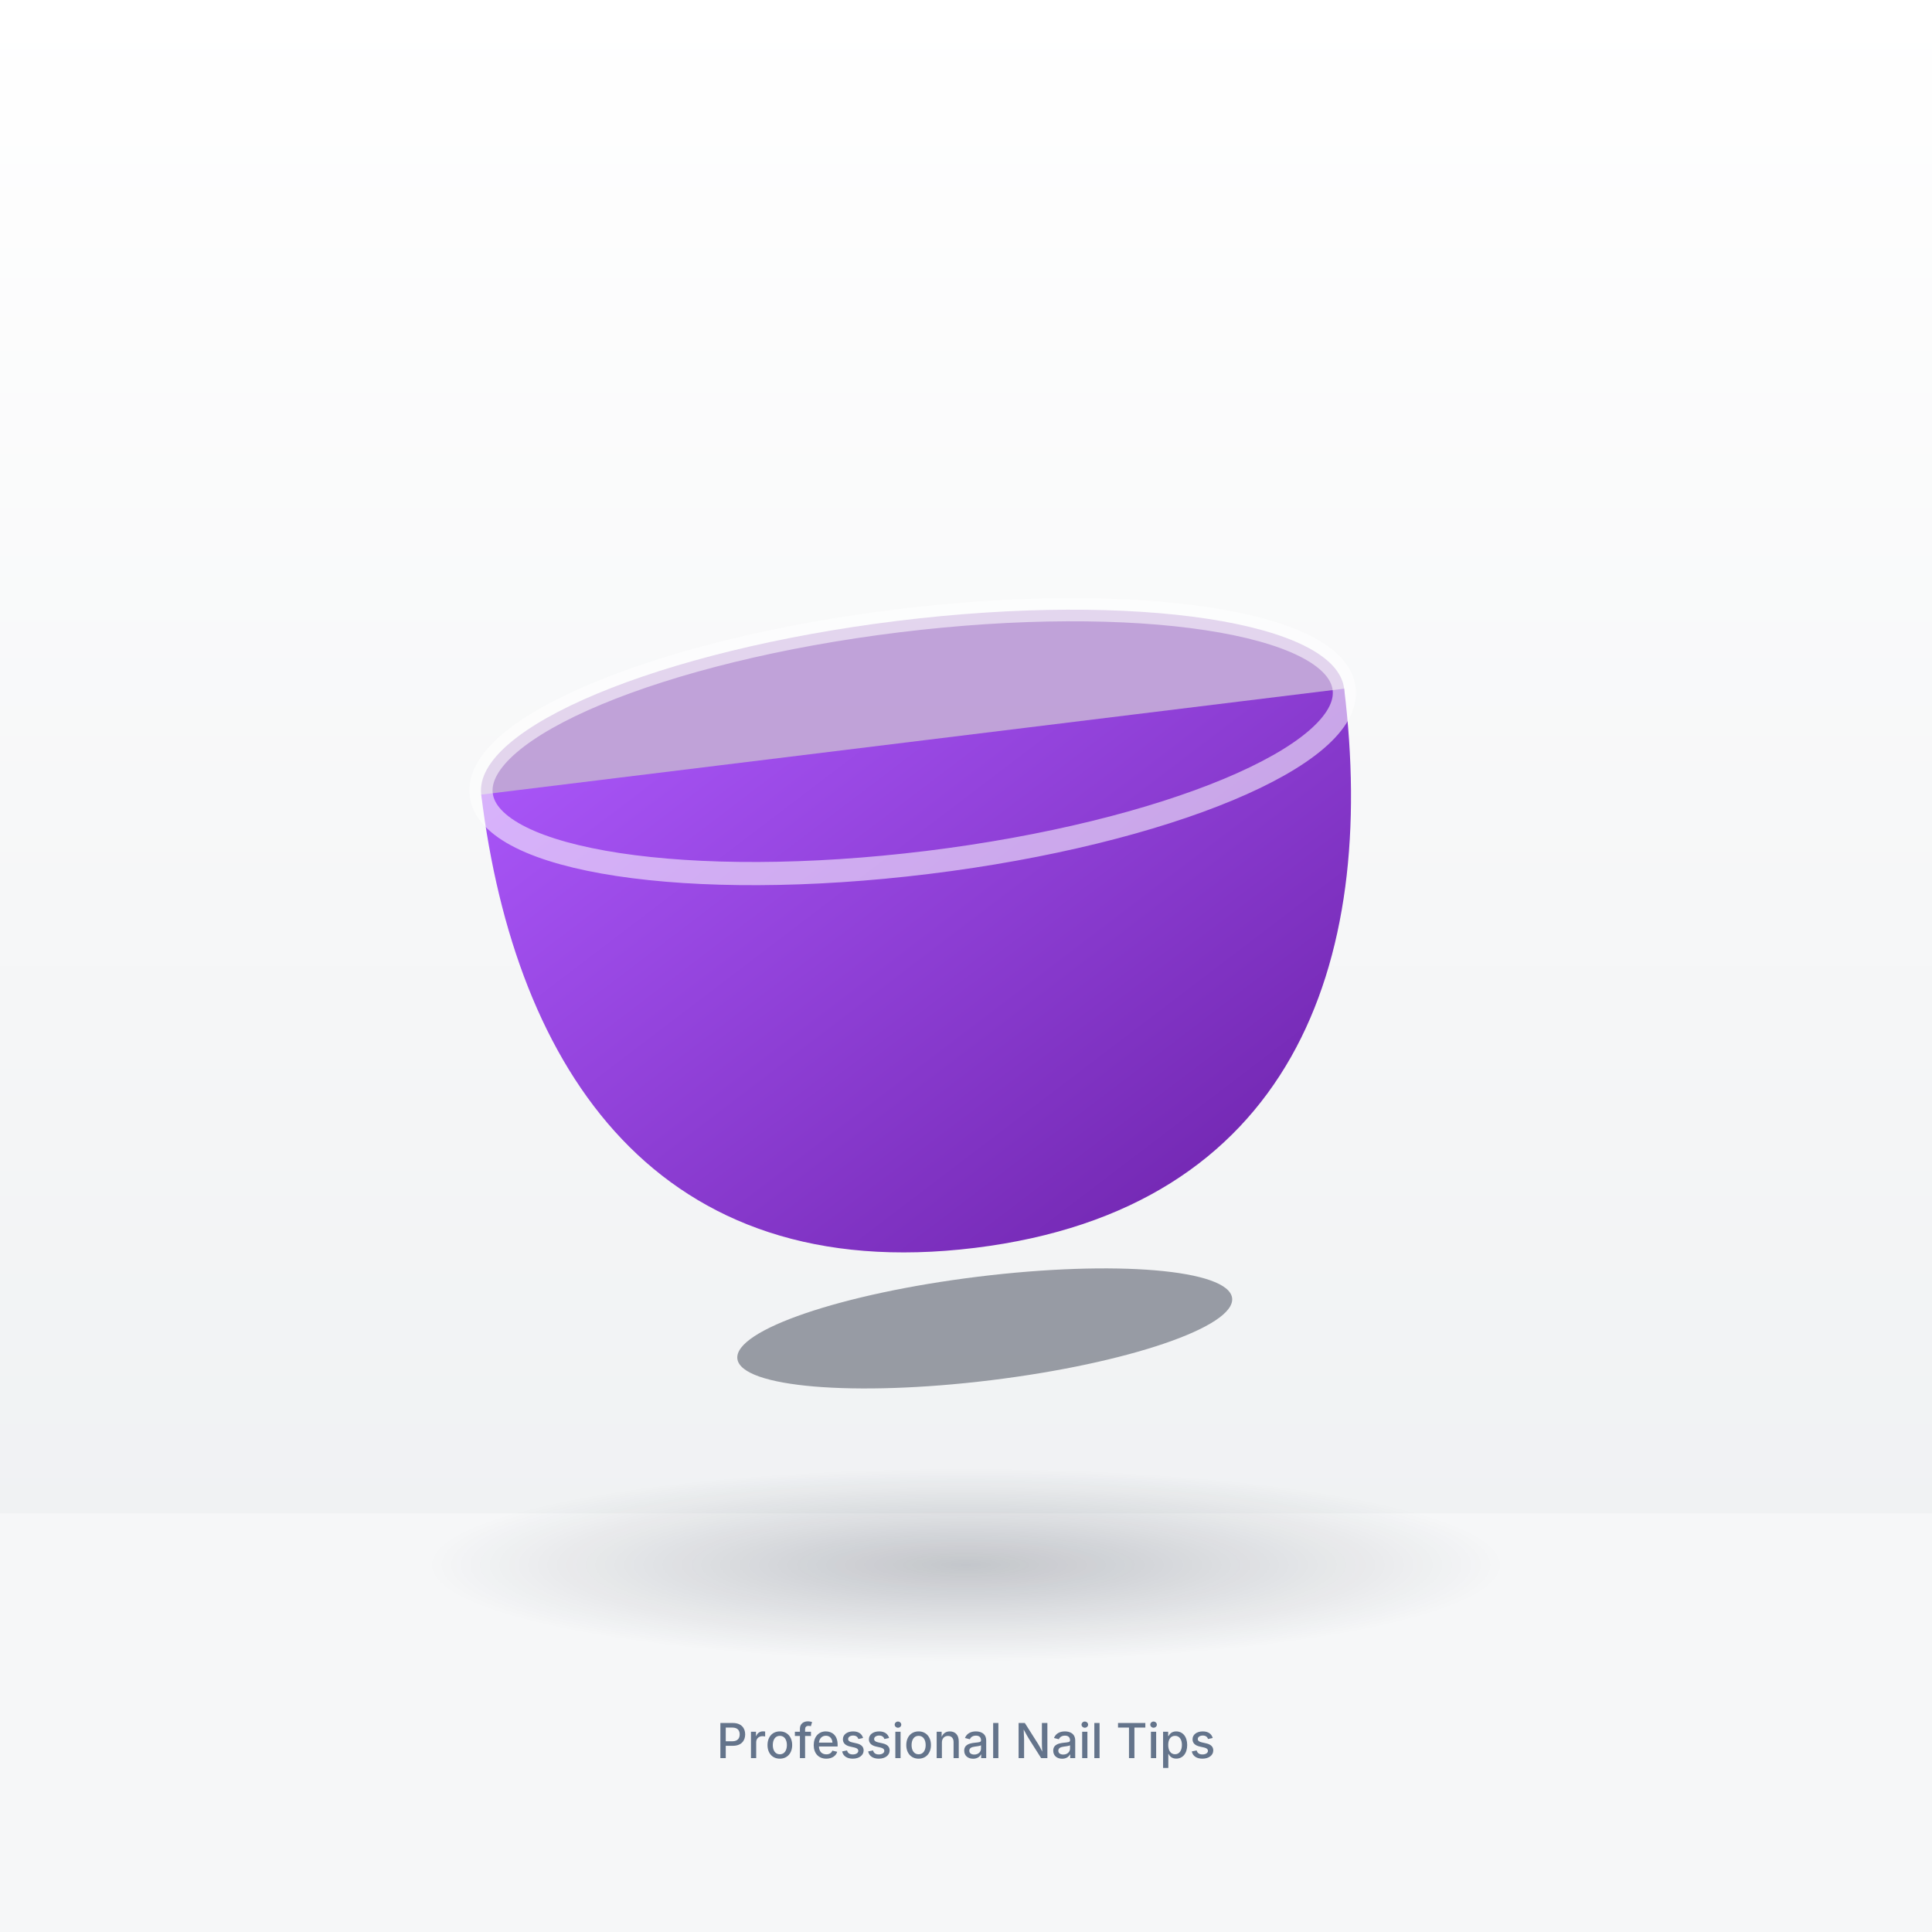
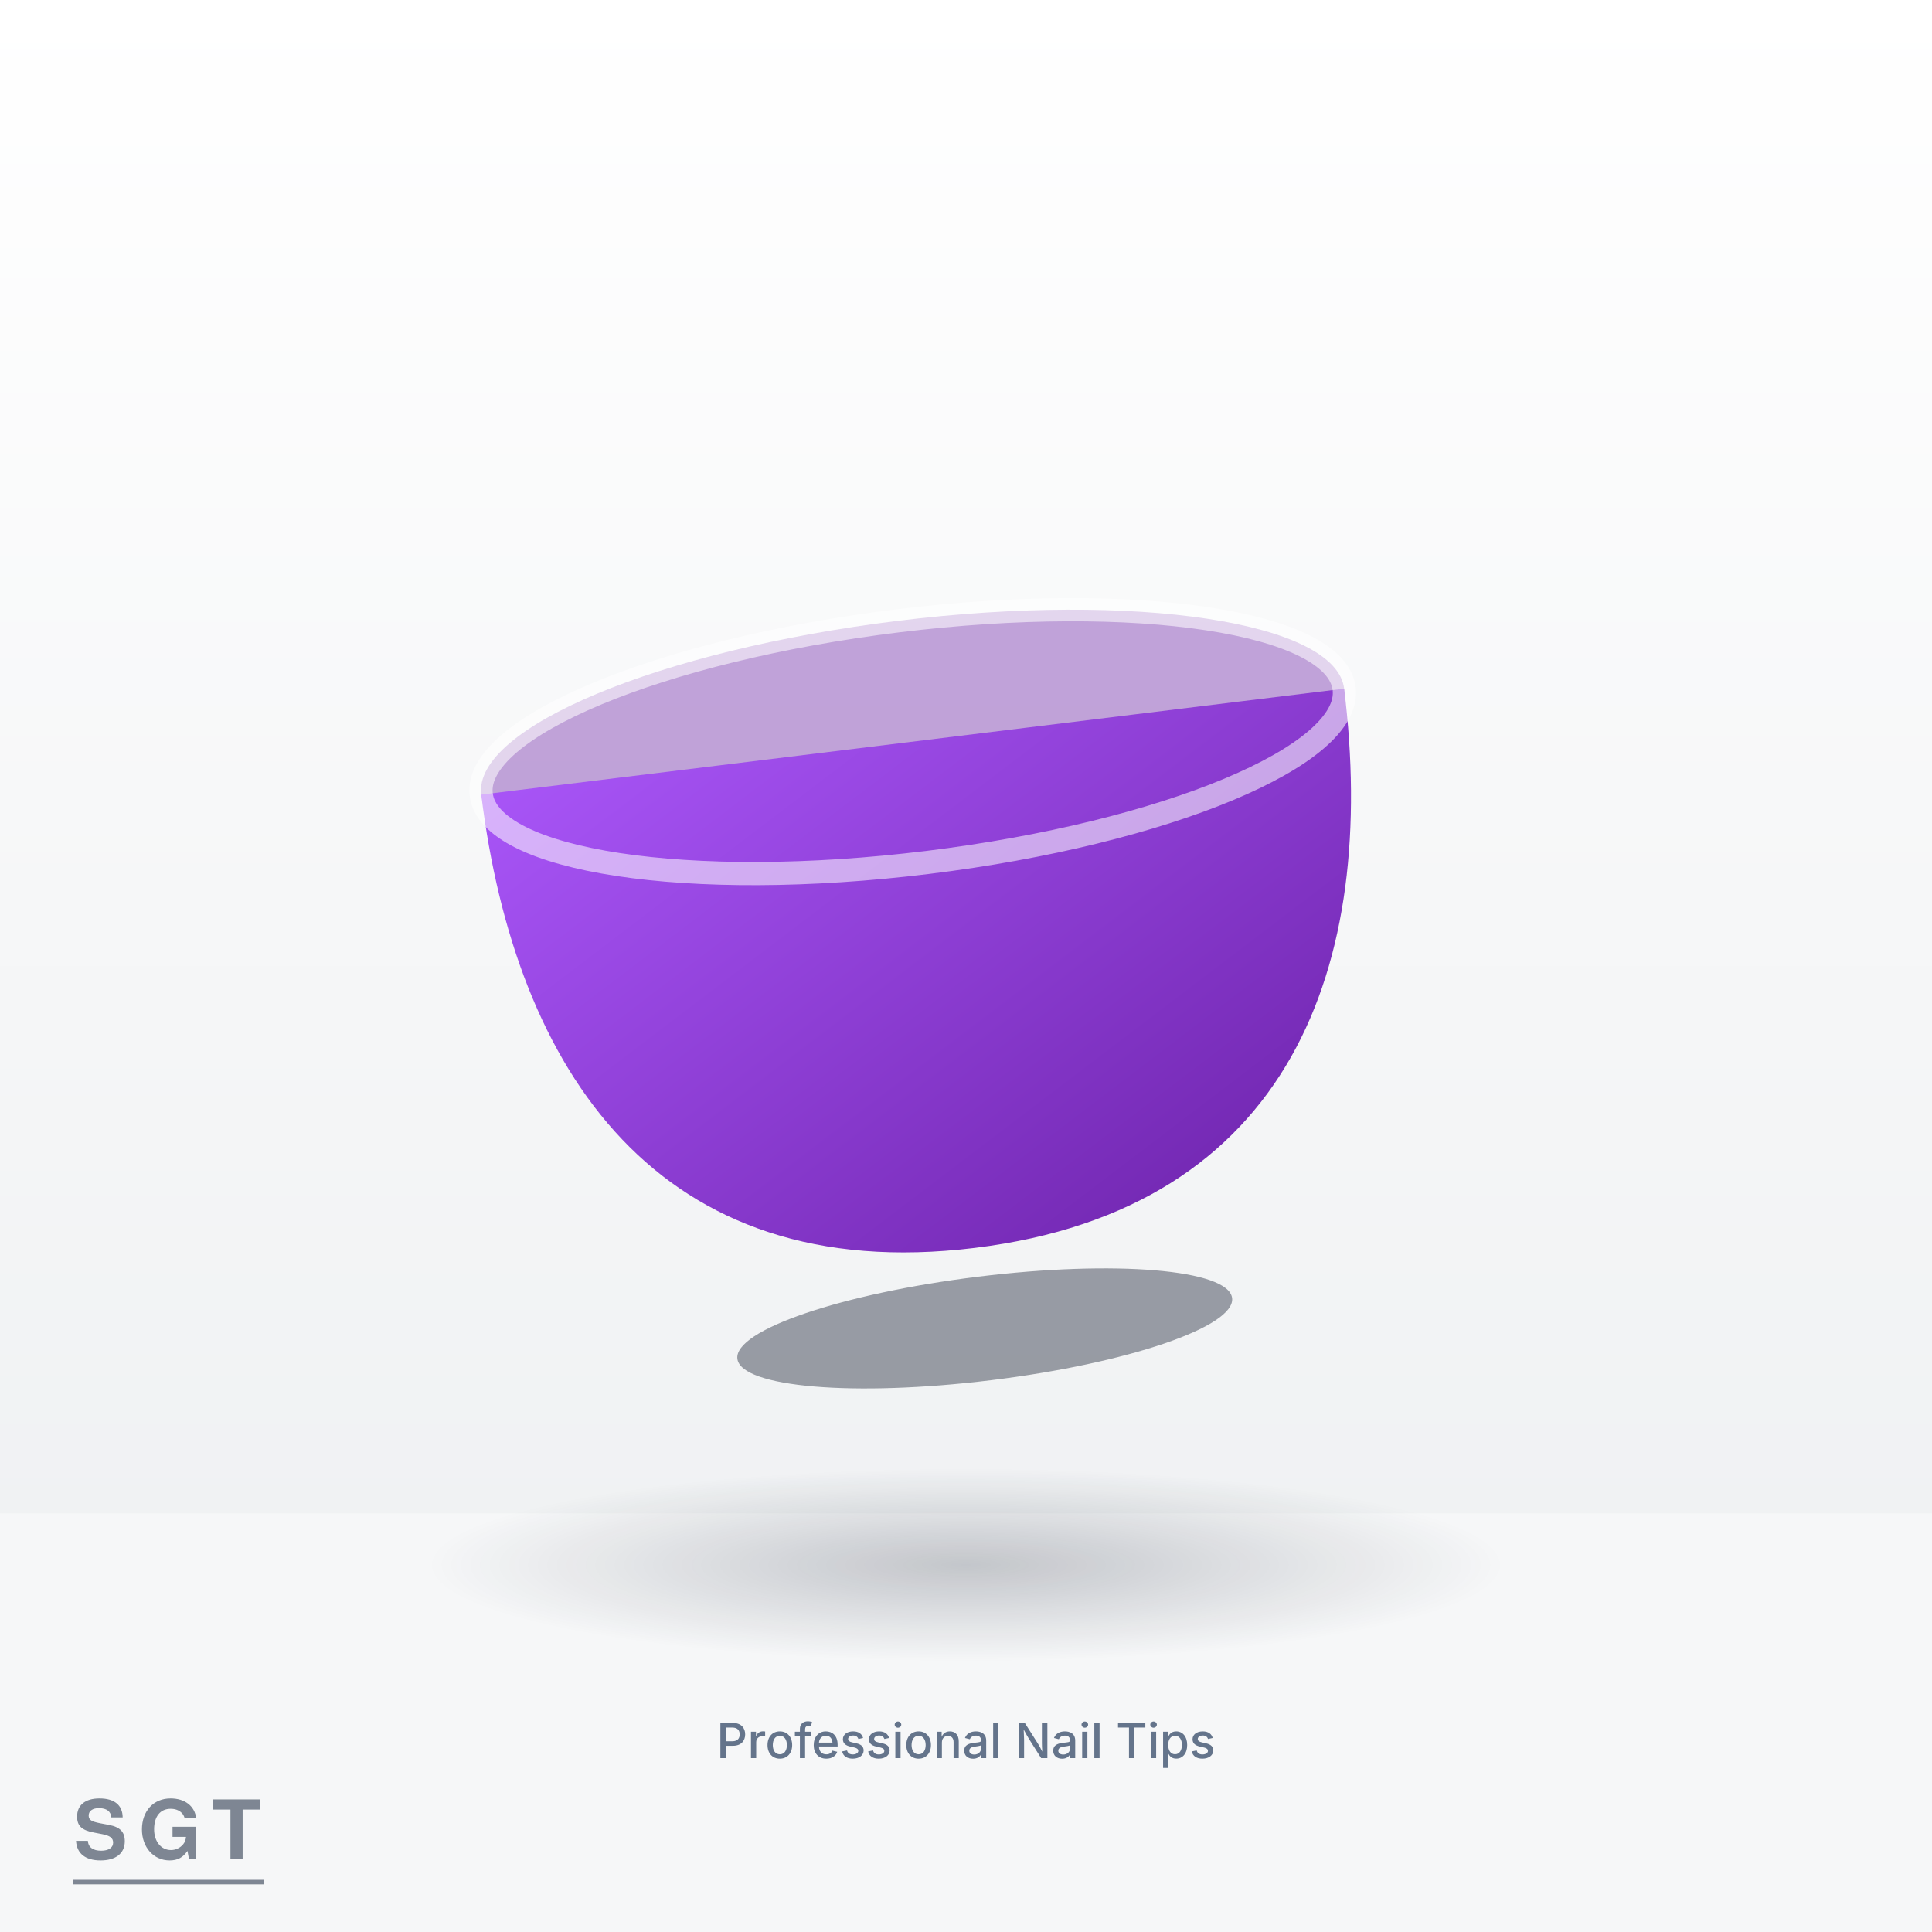
<svg xmlns="http://www.w3.org/2000/svg" viewBox="0 0 600 600" width="600" height="600" role="img" aria-label="Professional Nail Tips — Nail Products">
  <defs>
    <linearGradient id="bg" x1="0" y1="0" x2="0" y2="1">
      <stop offset="0%" stop-color="#ffffff" />
      <stop offset="100%" stop-color="#eceef0" />
    </linearGradient>
    <linearGradient id="body" x1="0" y1="0" x2="1" y2="1">
      <stop offset="0%" stop-color="#a855f7" />
      <stop offset="100%" stop-color="#6b21a8" />
    </linearGradient>
    <linearGradient id="stroke" x1="0" y1="0" x2="1" y2="1">
      <stop offset="0%" stop-color="#a855f7" />
      <stop offset="100%" stop-color="#6b21a8" />
    </linearGradient>
    <radialGradient id="shadow" cx="50%" cy="50%">
      <stop offset="0%" stop-color="#0f172a" stop-opacity="0.22" />
      <stop offset="100%" stop-color="#0f172a" stop-opacity="0" />
    </radialGradient>
  </defs>
  <rect width="600" height="600" fill="url(#bg)" />
  <rect y="470" width="600" height="130" fill="#f6f7f8" />
  <ellipse cx="300" cy="486" rx="168" ry="30" fill="url(#shadow)" />
  <g transform="translate(292 300) rotate(-7) scale(0.9) translate(-300 -300)">
    <ellipse cx="300" cy="222" rx="150" ry="42" fill="#6b21a8" opacity="0.4" />
    <path d="M150 222c0 96 40 176 150 176s150-80 150-176z" fill="url(#body)" />
    <ellipse cx="300" cy="222" rx="150" ry="42" fill="none" stroke="#ffffff" stroke-width="8" opacity="0.55" />
    <ellipse cx="300" cy="426" rx="86" ry="18" fill="#0f172a" opacity="0.4" />
  </g>
  <text x="300" y="546" font-family="ui-sans-serif,system-ui,-apple-system,sans-serif" font-size="15" font-weight="500" fill="#64748b" text-anchor="middle">Professional Nail Tips</text>
+   <g id="sgt-mark" opacity="0.62">
+     <text x="22.8" y="577.2" fill="#334155" font-family="Helvetica Neue, Helvetica, Arial, sans-serif" font-size="25.2" font-weight="600" letter-spacing="3.53">SGT</text>
+     <rect x="22.8" y="583.8" width="59.2" height="1.4" fill="#334155" />
+   </g>
</svg>
